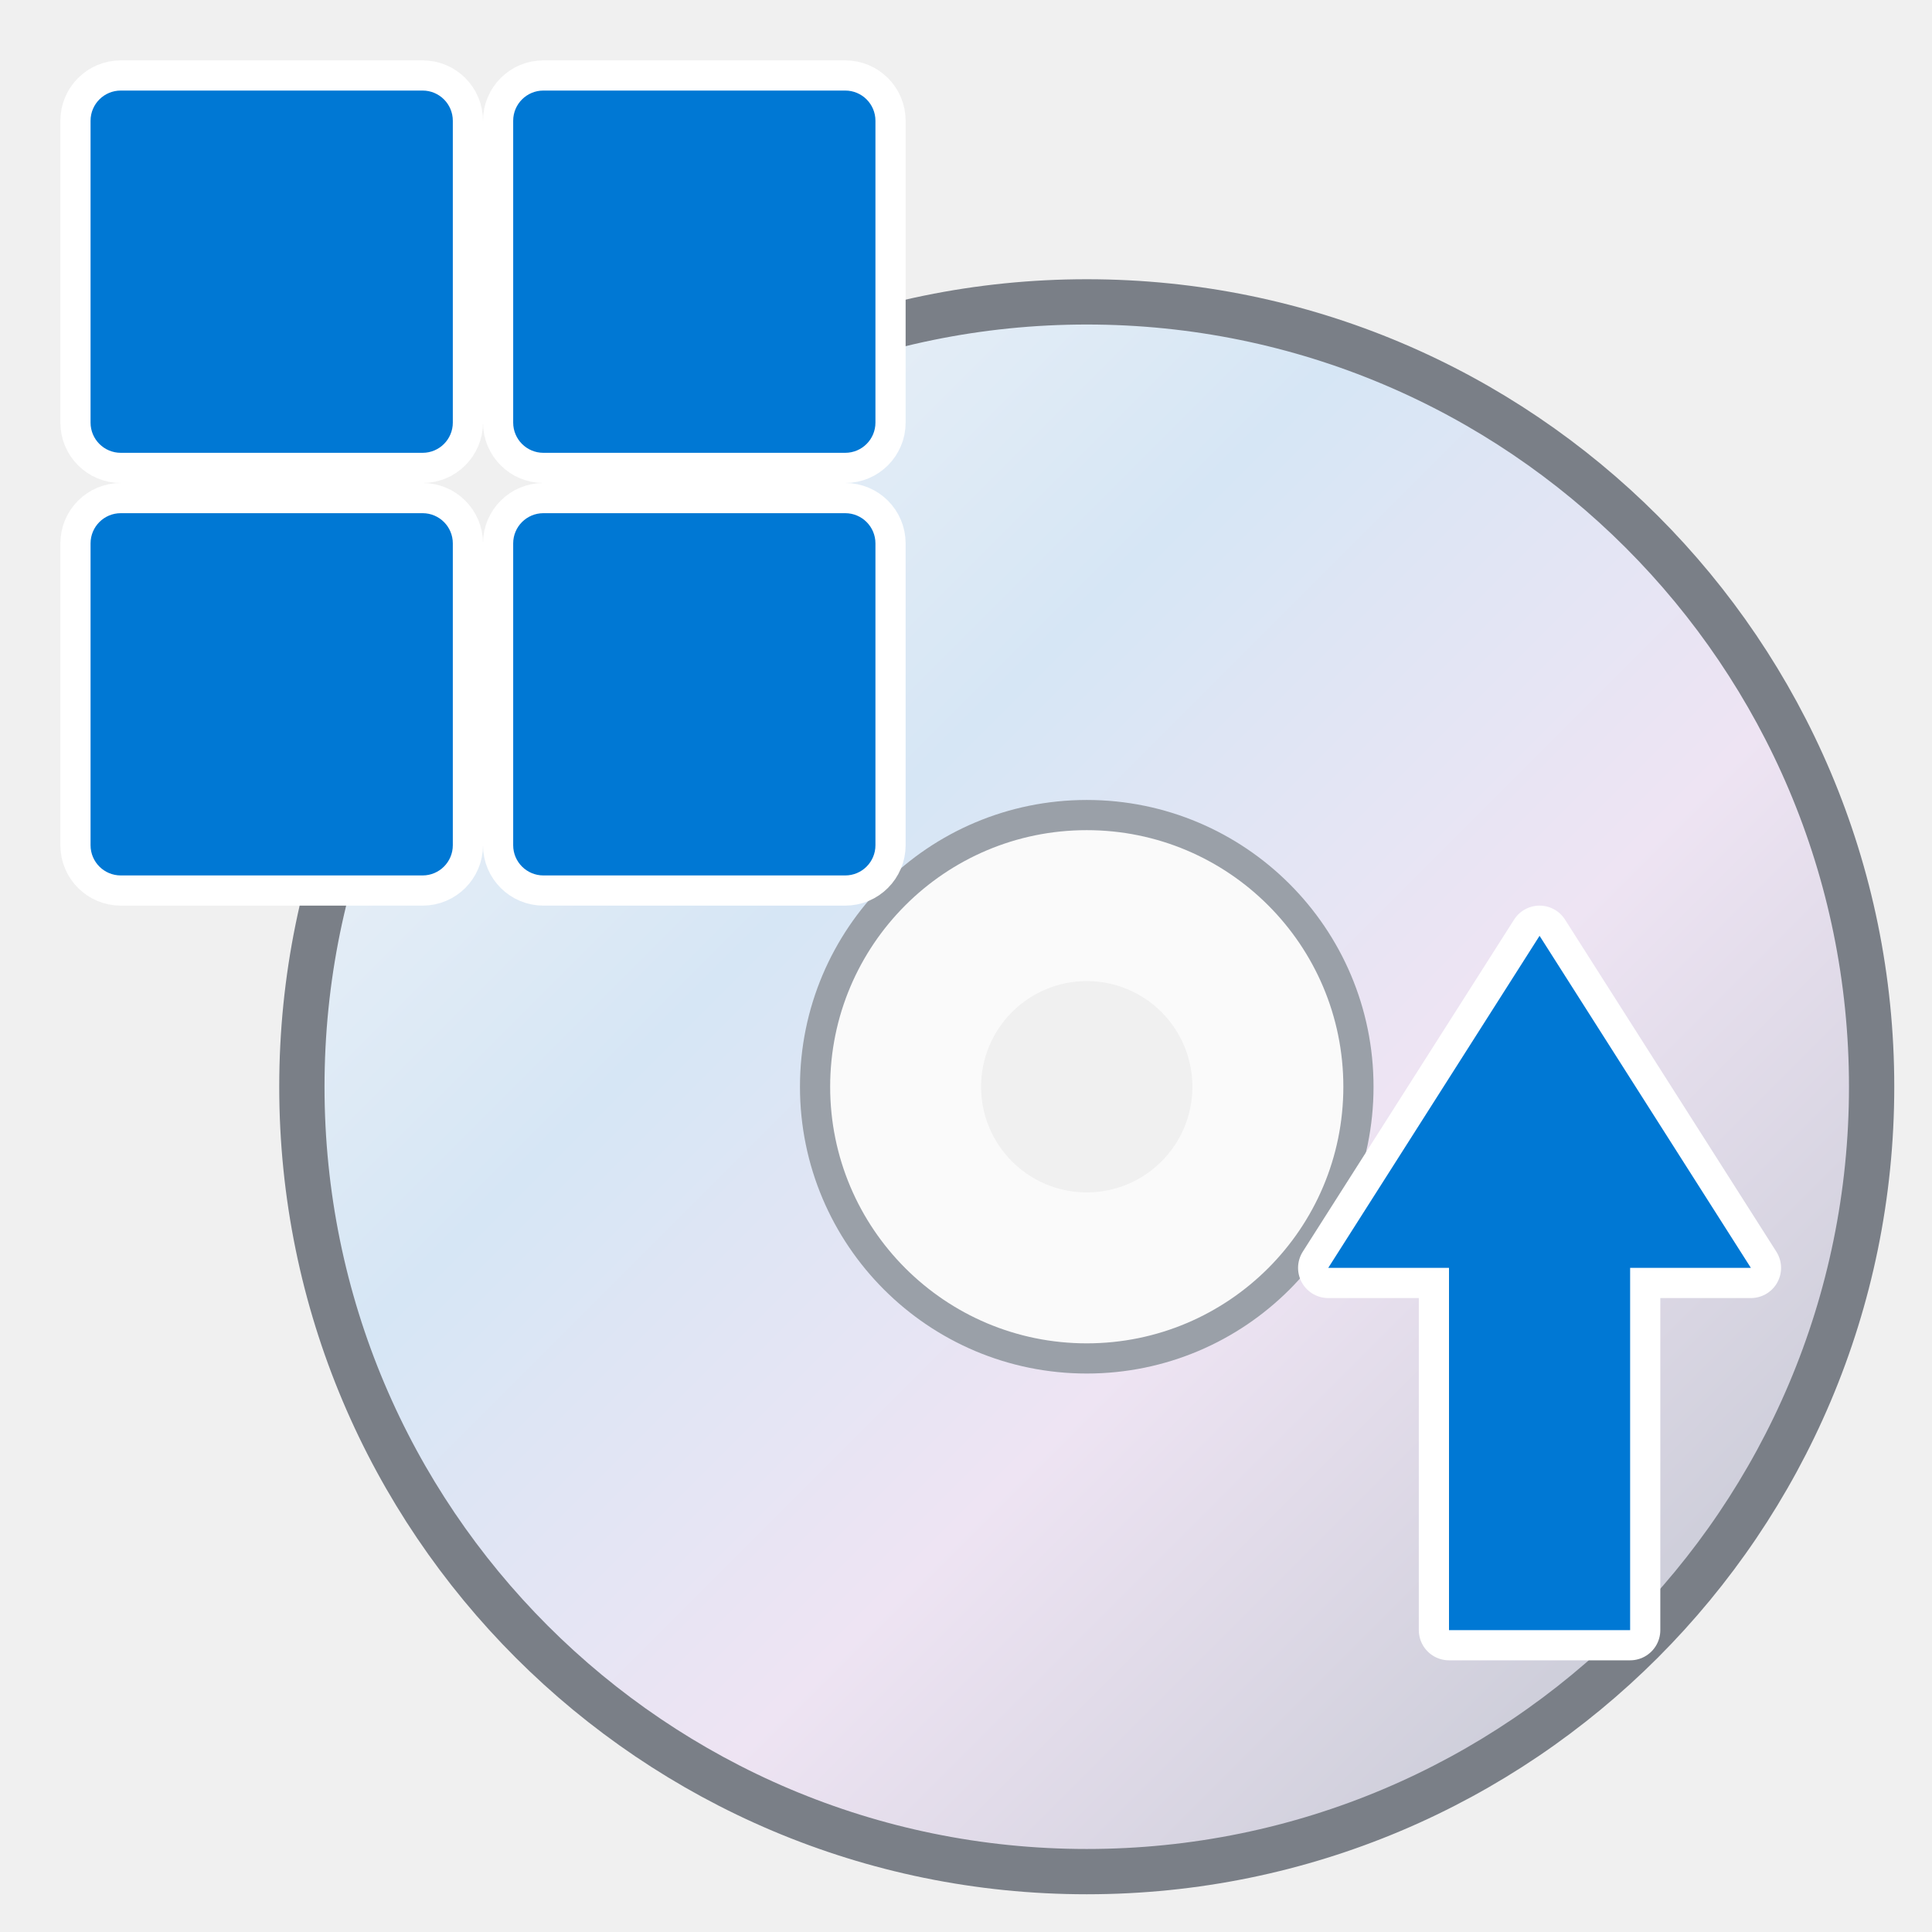
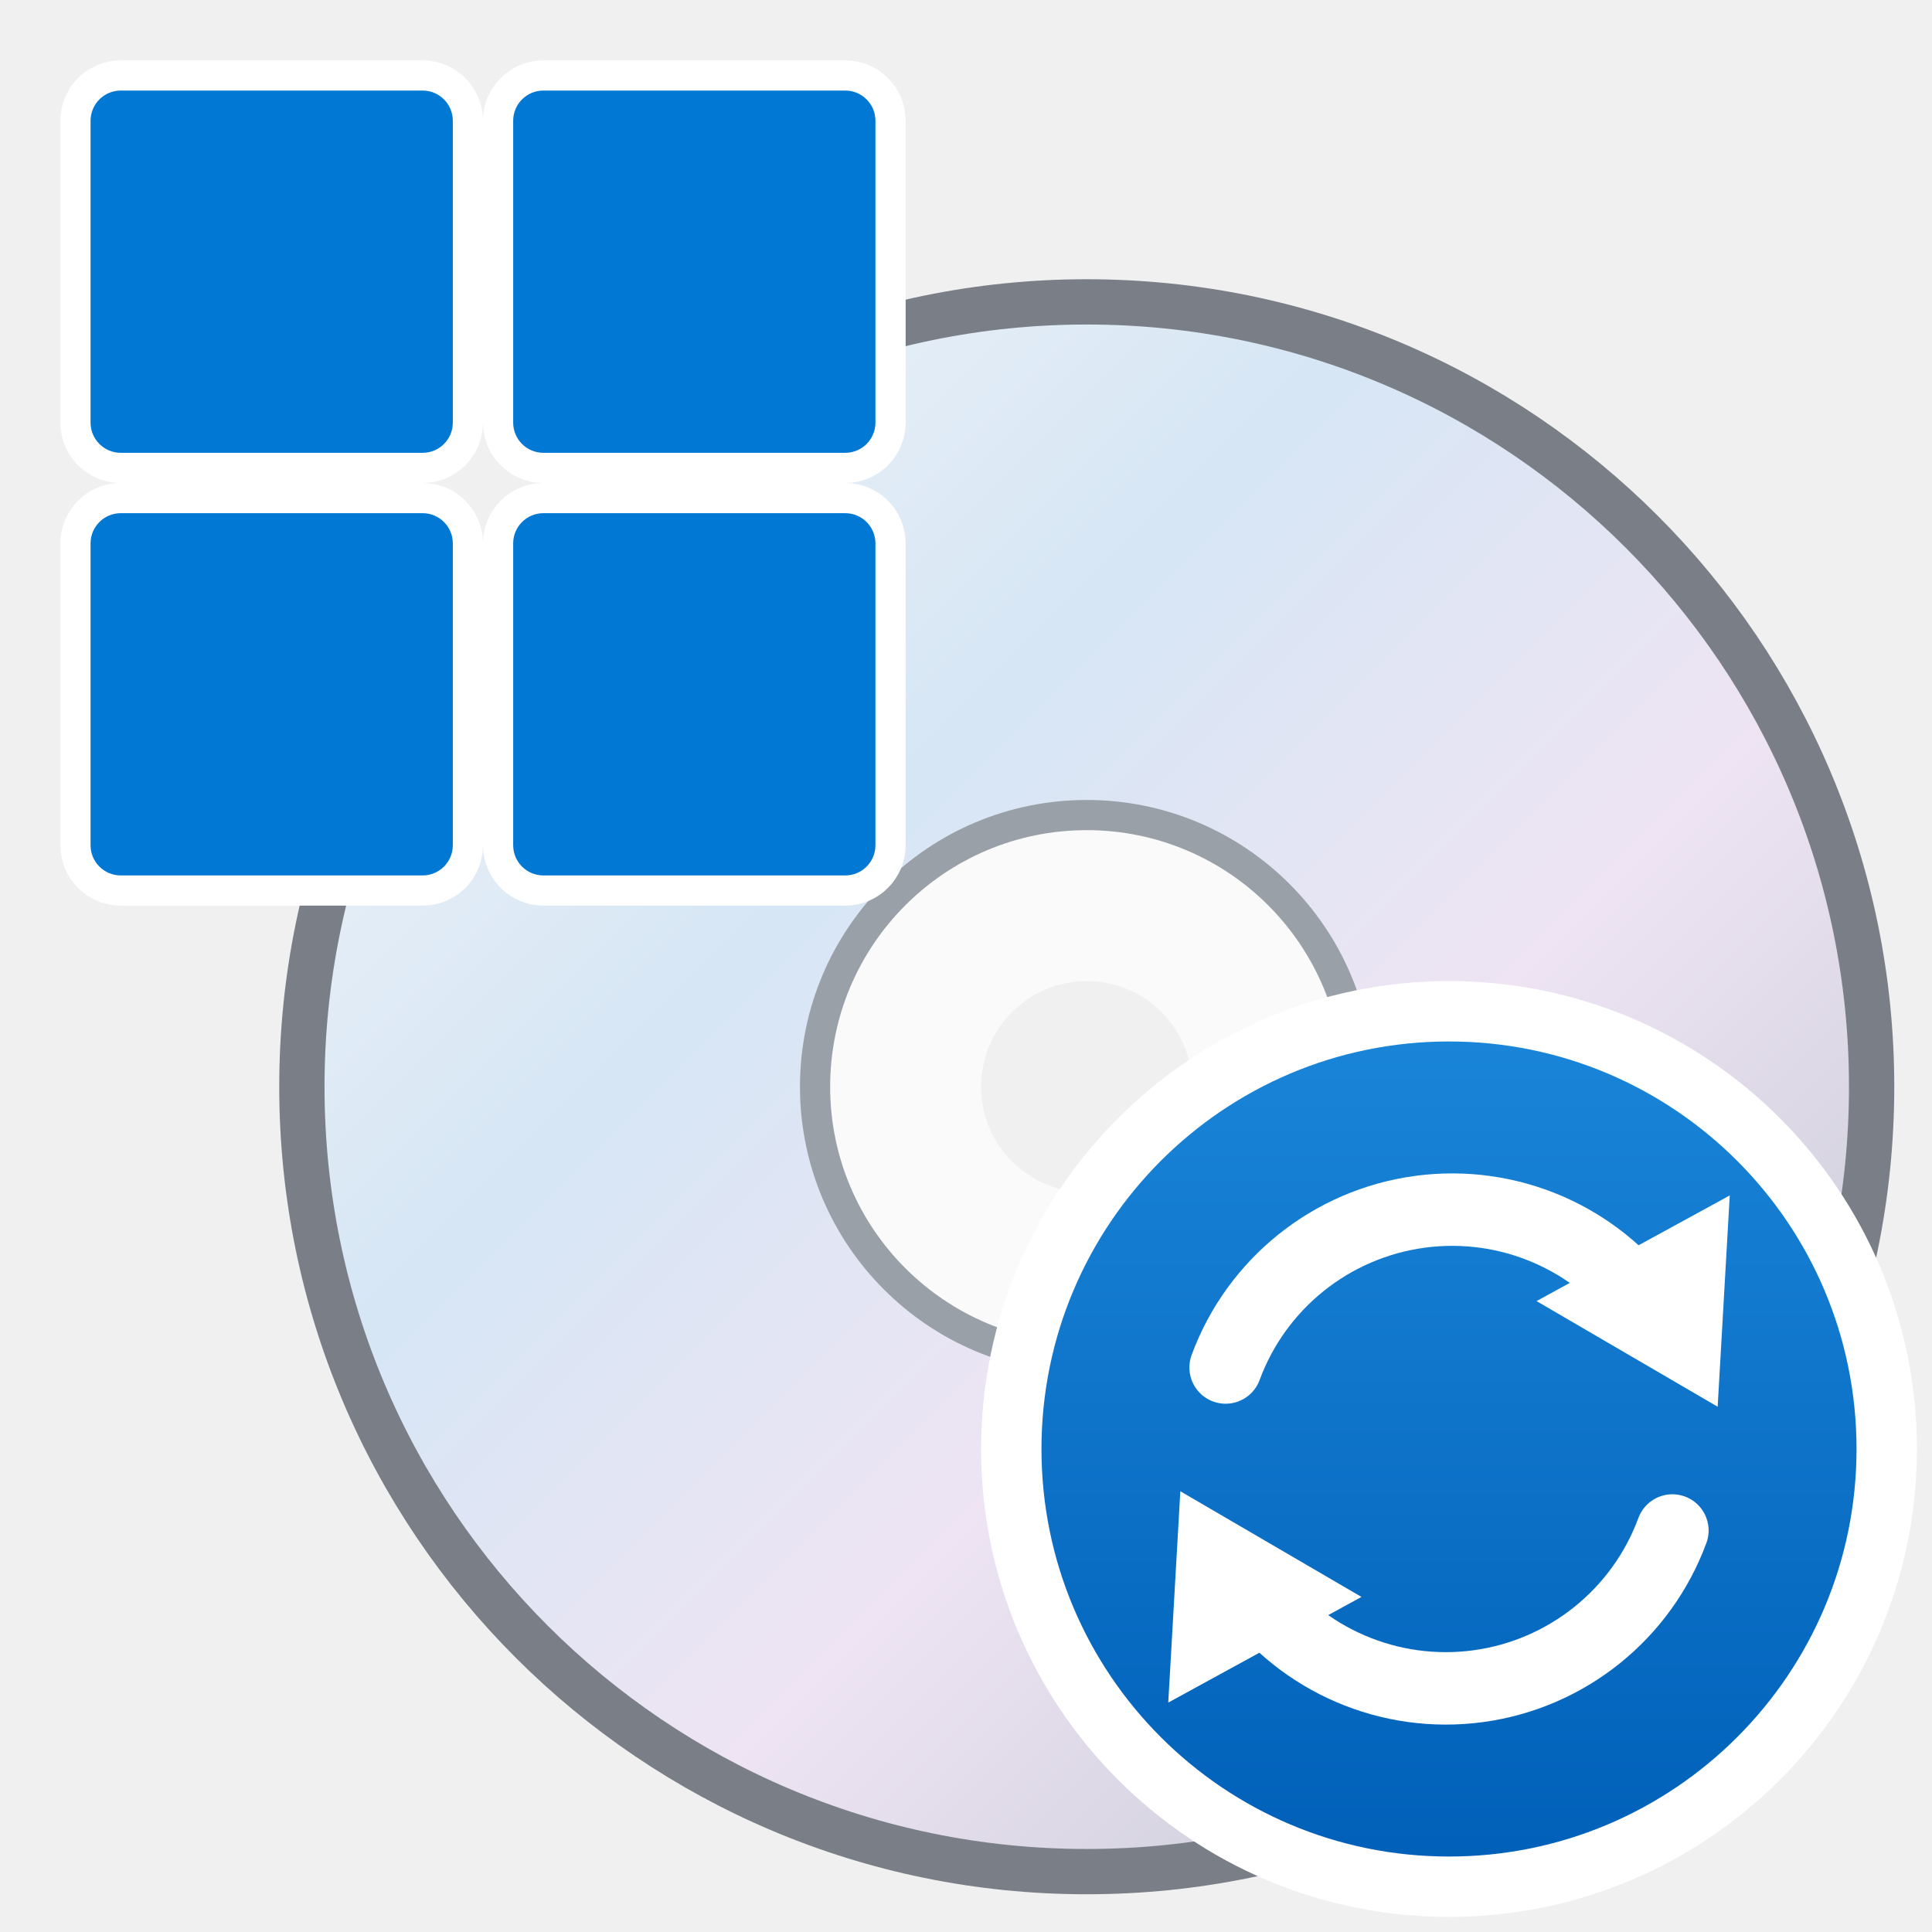
<svg xmlns="http://www.w3.org/2000/svg" viewBox="0 0 64 64" width="64" height="64">
  <defs>
    <linearGradient id="disc" x1="0" y1="0" x2="1" y2="1">
      <stop offset="0" stop-color="#f7f7f7" />
      <stop offset="0.35" stop-color="#d6e6f5" />
      <stop offset="0.6" stop-color="#eee4f3" />
      <stop offset="1" stop-color="#b9c0ca" />
+     </linearGradient>
+     <linearGradient id="badge" x1="0" y1="0" x2="0" y2="1">
+       <stop offset="0" stop-color="#1a86d9" />
+       <stop offset="1" stop-color="#005fb8" />
    </linearGradient>
    <mask id="hole">
      <rect width="64" height="64" fill="#fff" />
      <circle cx="36" cy="36" r="3.5" fill="#000" />
    </mask>
  </defs>
  <g mask="url(#hole)">
    <circle cx="36" cy="36" r="26" fill="url(#disc)" stroke="#7a7f87" stroke-width="1.5" />
    <circle cx="36" cy="36" r="9" fill="#fafafa" stroke="#9aa0a8" />
  </g>
-   <path d="M48 54V42h-4l7-11 7 11h-4v12z" fill="#0078d4" stroke="#fff" stroke-width="2" stroke-linejoin="round" paint-order="stroke" />
  <g fill="#0078d4" stroke="#fff" stroke-width="2" paint-order="stroke">
    <rect x="3" y="3" width="12" height="12" rx="1" />
    <rect x="17" y="3" width="12" height="12" rx="1" />
    <rect x="3" y="17" width="12" height="12" rx="1" />
    <rect x="17" y="17" width="12" height="12" rx="1" />
  </g>
+   <circle cx="48" cy="48" r="14.5" fill="url(#badge)" stroke="#fff" stroke-width="2" />
+   <g fill="none" stroke="#fff" stroke-width="2.4" stroke-linecap="round">
+     <path d="M40.6 45.3A8 8 0 0 1 54.6 43.4" />
+     <path d="M55.4 50.7A8 8 0 0 1 41.4 52.6" />
+   </g>
+   <g fill="#fff">
+     <path d="M57.3 39.6L56.9 46.6L50.9 43.1Z" />
+     <path d="M38.7 56.4L39.1 49.4L45.1 52.9Z" />
+   </g>
</svg>
